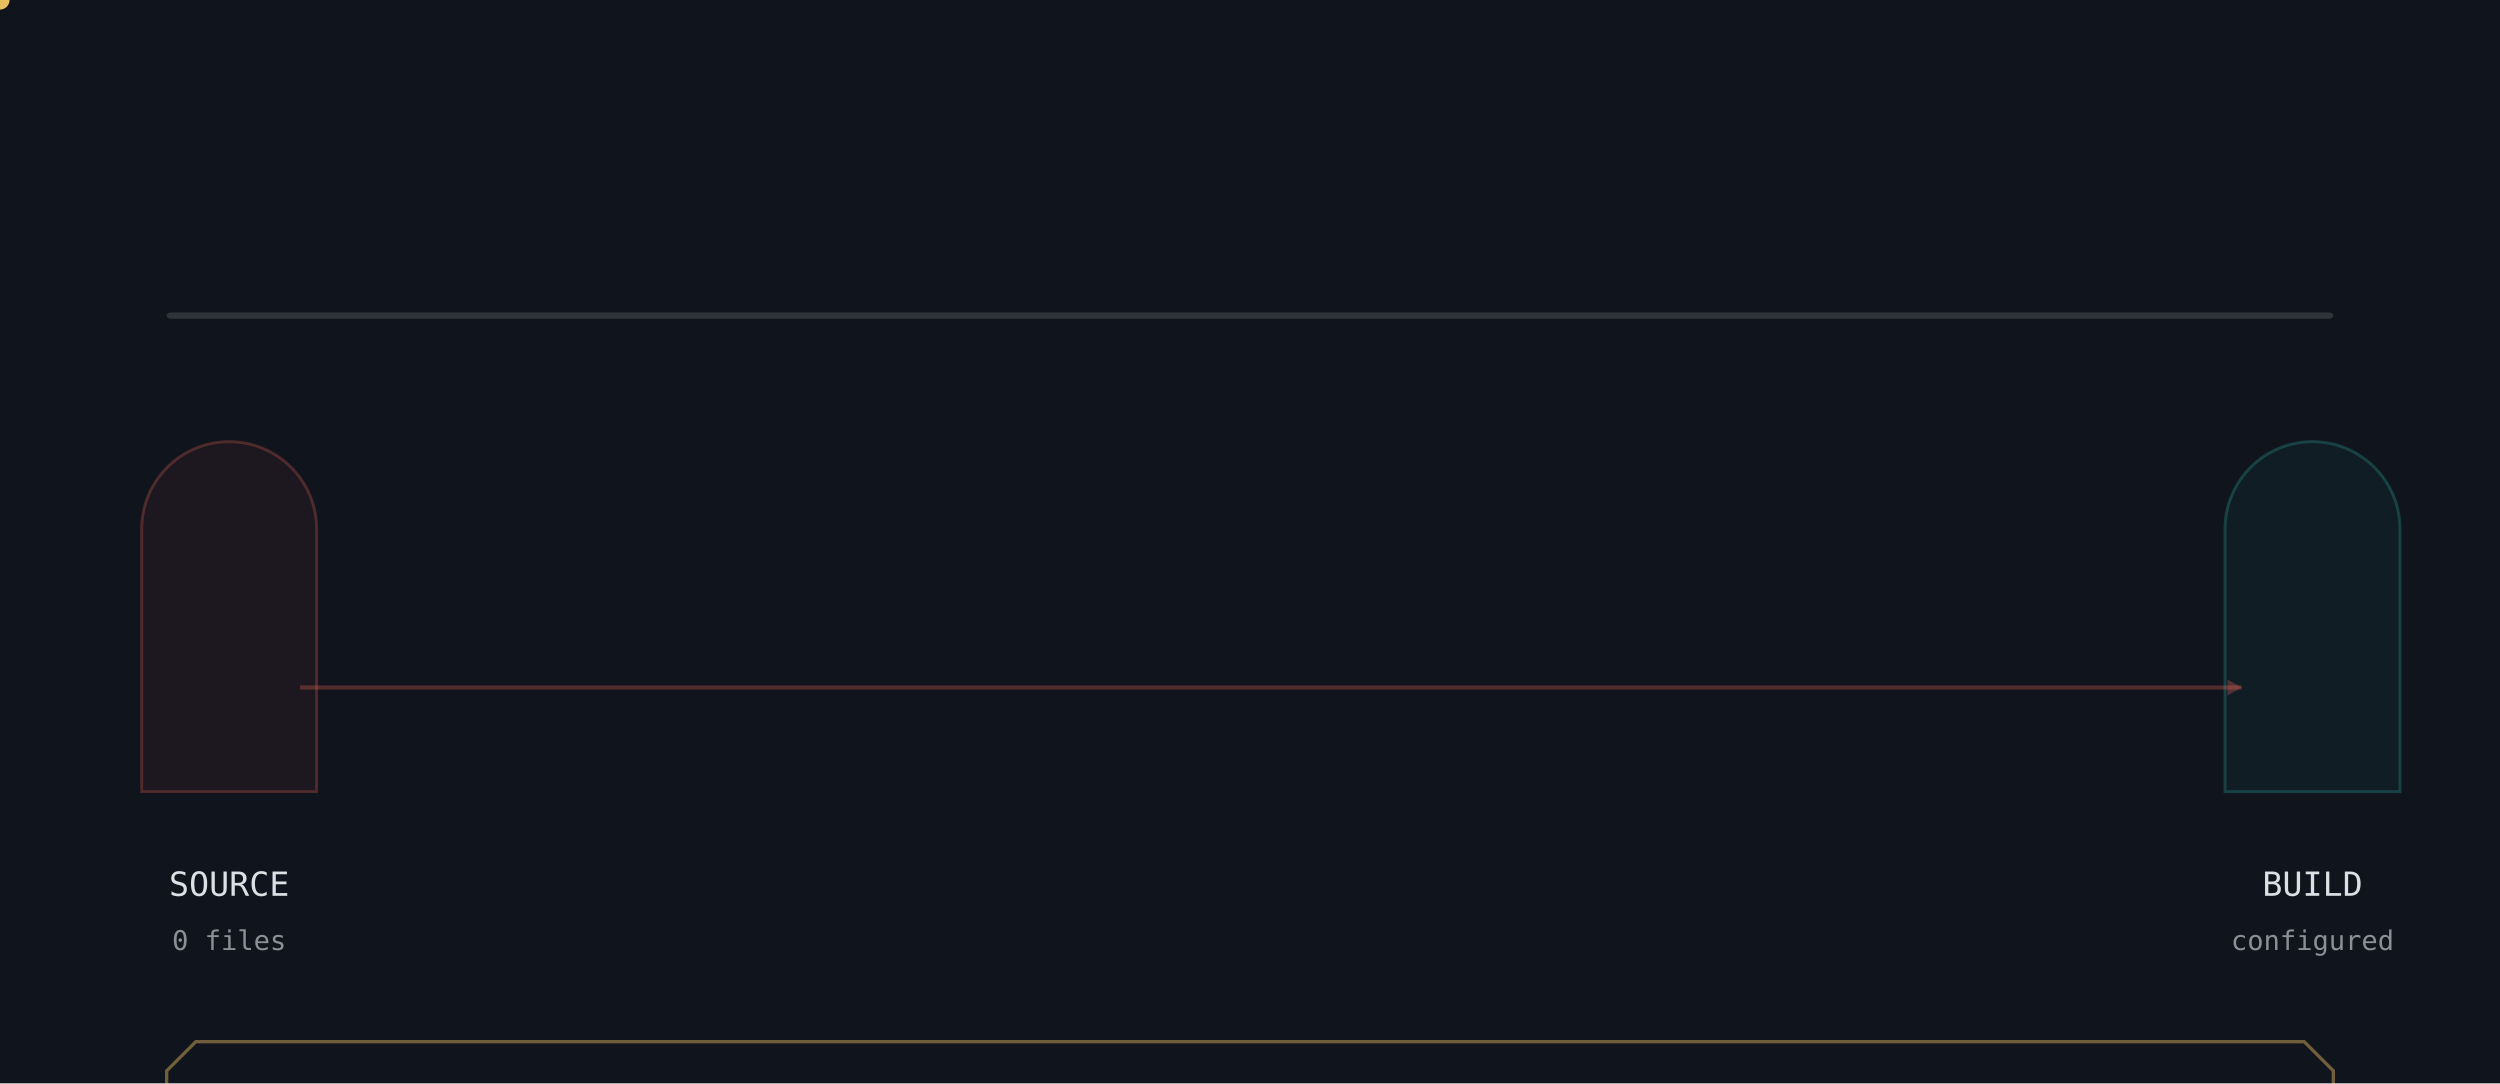
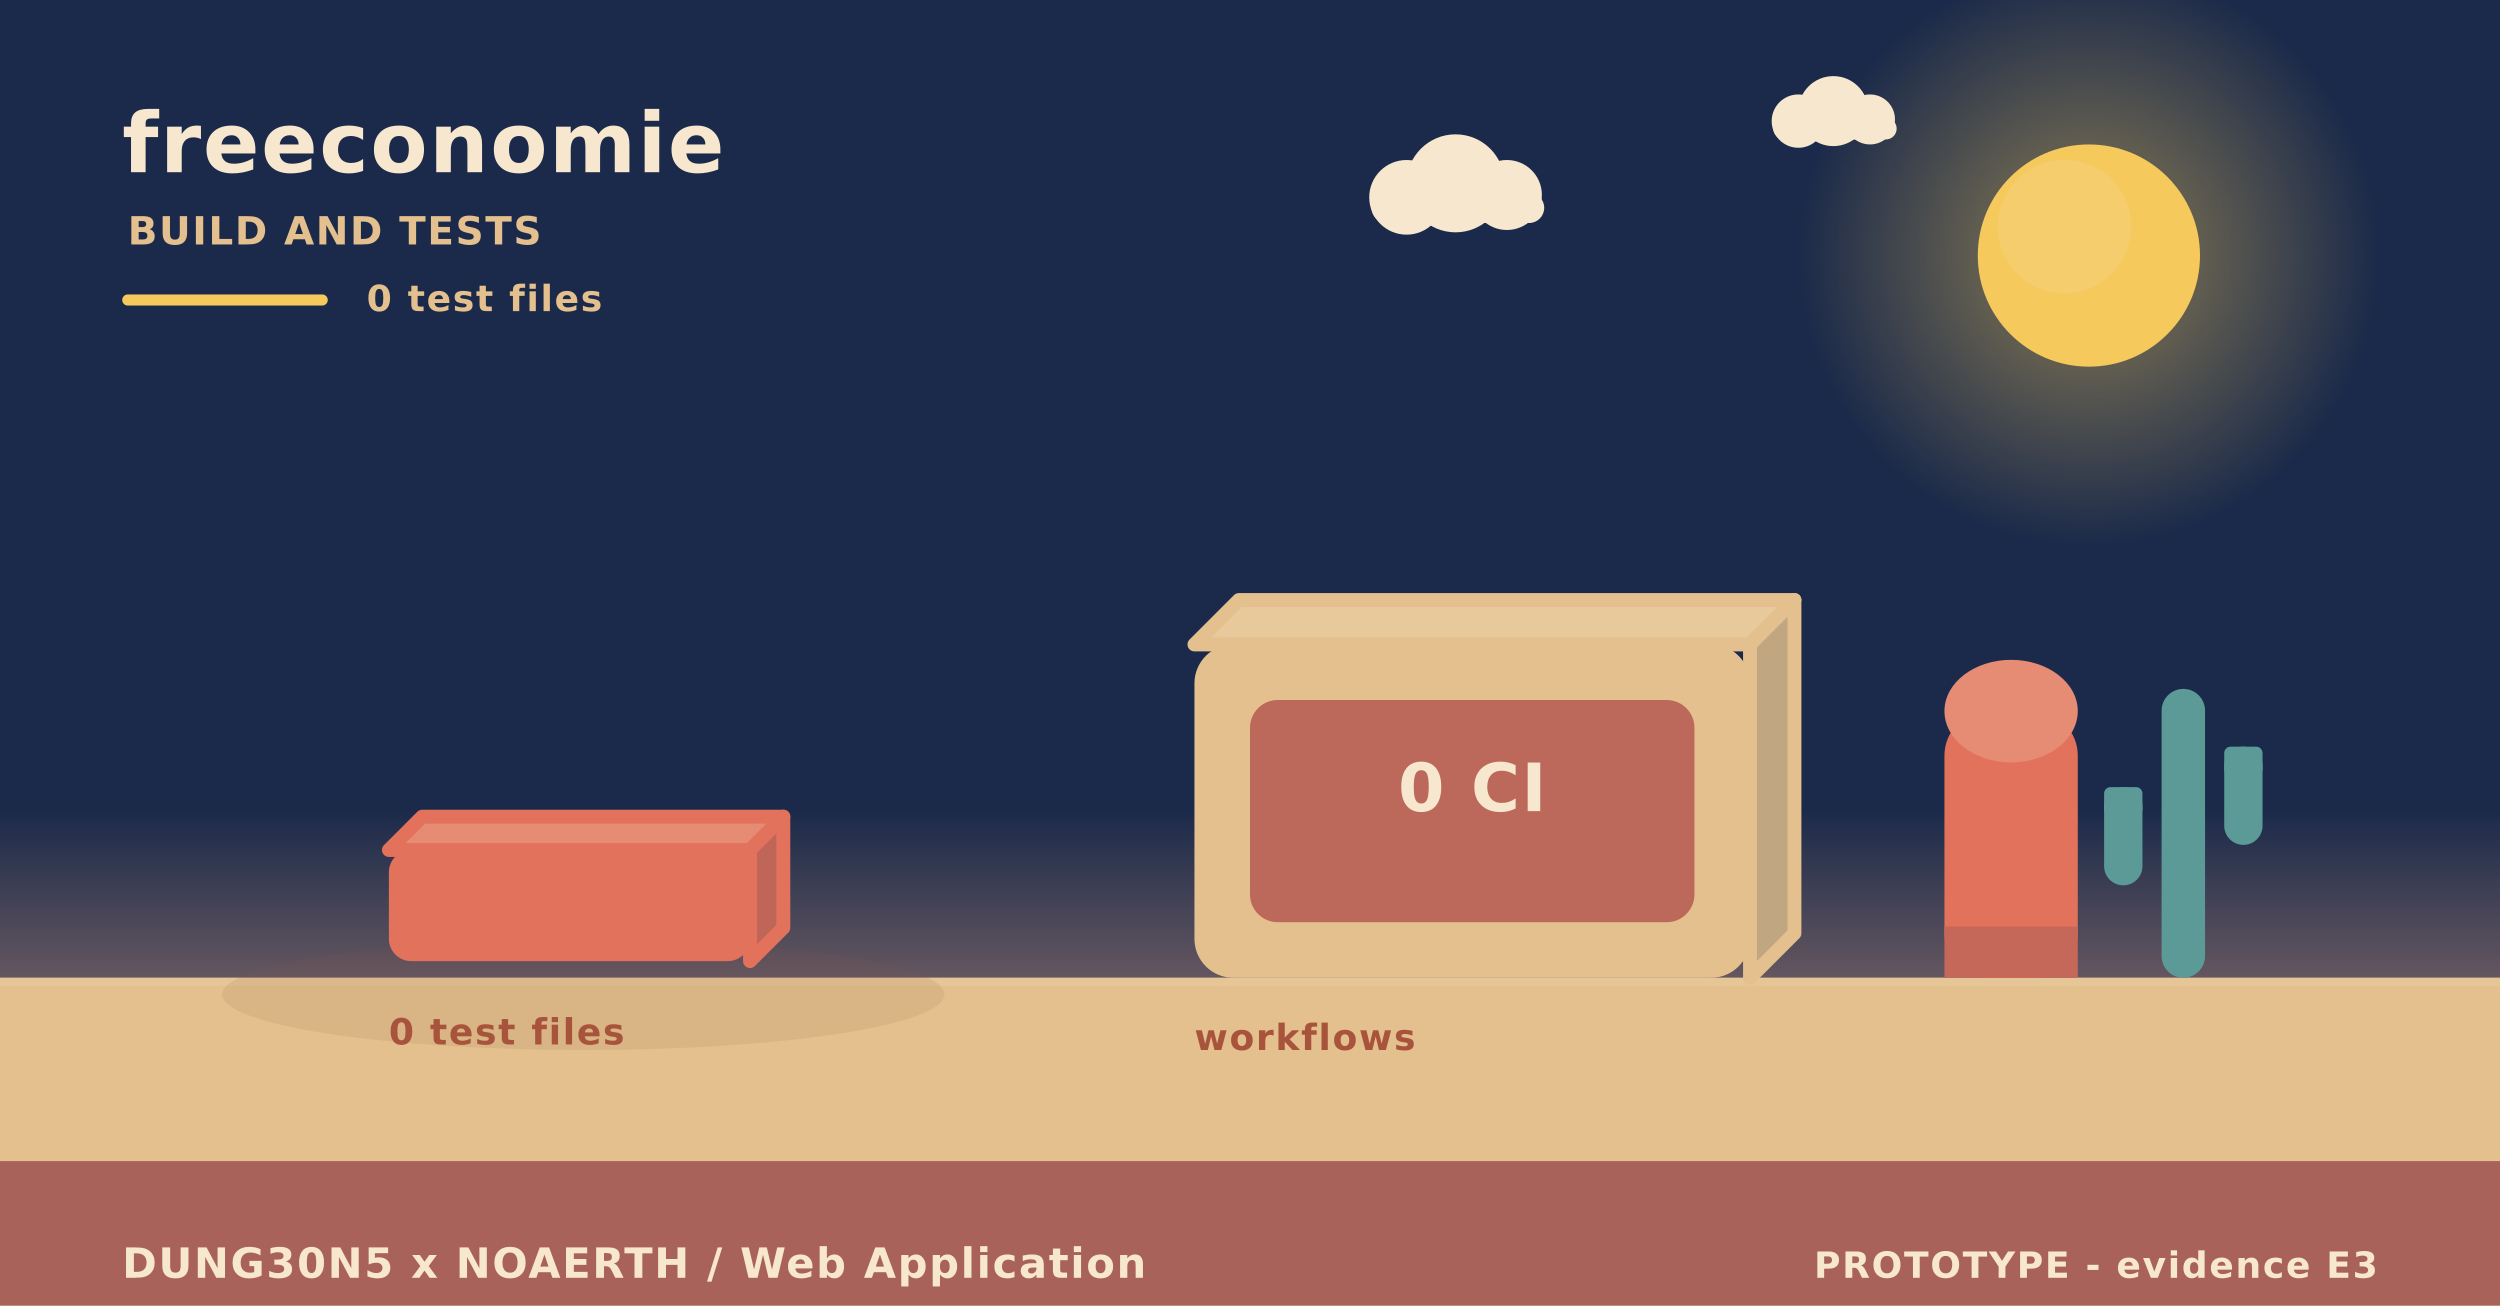
- <svg xmlns="http://www.w3.org/2000/svg" viewBox="0 0 1200 520" width="1200" height="520" role="img" aria-label="freeconomie build evidence">
-   <rect width="1200" height="520" fill="#10141c" />
-   <defs>
-     <linearGradient id="gb" x1="0" y1="0" x2="1" y2="1">
-       <stop offset="0%" stop-color="#ff6b5a" />
-       <stop offset="100%" stop-color="#2ec4b6" />
-     </linearGradient>
-   </defs>
-   <rect x="80.00" y="150.00" width="1040.00" height="3.00" rx="2.00" fill="rgba(242,245,249,0.140)" opacity="1.00" />
-   <path d="M68.00,380.00 L68.00,254.00 A42.00,42.00 0 0 1 152.00,254.00 L152.00,380.00 Z" fill="rgba(255,107,90,0.100)" opacity="0.55" stroke="rgba(255,107,90,0.450)" stroke-width="1.4" />
-   <polygon points="-192.26,189.00 -136.83,221.00 -136.83,157.00 -192.26,125.00" fill="#94793b" opacity="0.95" />
-   <polygon points="-247.68,221.00 -192.26,253.00 -192.26,189.00 -247.68,157.00" fill="#24998e" opacity="0.95" />
-   <polygon points="-192.26,125.00 -136.83,157.00 -192.26,189.00 -247.68,157.00" fill="#ff6b5a" opacity="0.95" />
-   <text x="110" y="430" font-family="ui-monospace,Menlo,monospace" font-size="16" fill="rgba(242,245,249,0.900)" text-anchor="middle">SOURCE</text>
-   <text x="110" y="456" font-family="ui-monospace,Menlo,monospace" font-size="13" fill="rgba(242,245,249,0.550)" text-anchor="middle">0 files</text>
-   <path d="M1068.00,380.00 L1068.00,254.00 A42.00,42.00 0 0 1 1152.00,254.00 L1152.00,380.00 Z" fill="rgba(46,196,182,0.100)" opacity="0.55" stroke="rgba(46,196,182,0.450)" stroke-width="1.4" />
-   <polygon points="673.77,689.00 729.19,721.00 729.19,657.00 673.77,625.00" fill="#94793b" opacity="0.95" />
-   <polygon points="618.34,721.00 673.77,753.00 673.77,689.00 618.34,657.00" fill="#24998e" opacity="0.95" />
-   <polygon points="673.77,625.00 729.19,657.00 673.77,689.00 618.34,657.00" fill="#2ec4b6" opacity="0.95" />
-   <text x="1110" y="430" font-family="ui-monospace,Menlo,monospace" font-size="16" fill="rgba(242,245,249,0.900)" text-anchor="middle">BUILD</text>
-   <text x="1110" y="456" font-family="ui-monospace,Menlo,monospace" font-size="13" fill="rgba(242,245,249,0.550)" text-anchor="middle">configured</text>
-   <line x1="144.00" y1="330.00" x2="1076.00" y2="330.00" stroke="rgba(255,107,90,0.500)" stroke-width="2.00" opacity="0.55" />
-   <polygon points="1076.00,330.00 1069.20,326.20 1069.20,333.80" fill="rgba(255,107,90,0.500)" opacity="0.55" />
-   <g opacity="0.9">
-     <circle cx="0.00" cy="0.00" r="4.60" fill="#ffd166" opacity="1.00" />
-     <animateTransform attributeName="transform" type="translate" values="144.00,330.00 1076.00,330.00" dur="4.833s" begin="0.0s" repeatCount="indefinite" />
-     <animateTransform attributeName="transform" type="translate" values="1076.00,330.00 144.00,330.00" dur="4.833s" begin="2.417s" repeatCount="indefinite" />
+ <svg xmlns="http://www.w3.org/2000/svg" width="900" height="470" viewBox="0 0 900 470" role="img" aria-label="freeconomie - how it is verified">
+   <linearGradient id="skyb" x1="0" y1="0" x2="0" y2="1">
+     <stop offset="0" stop-color="#1b2a4a" />
+     <stop offset="0.62" stop-color="#1b2a4a" />
+     <stop offset="1" stop-color="#f3ad8a" />
+   </linearGradient>
+   <rect width="900" height="470" fill="url(#skyb)" />
+   <radialGradient id="sunb">
+     <stop offset="0.35" stop-color="#f5c95c" stop-opacity="0.34" />
+     <stop offset="1" stop-color="#f5c95c" stop-opacity="0" />
+   </radialGradient>
+   <circle cx="752" cy="92" r="104" fill="url(#sunb)" />
+   <circle cx="752" cy="92" r="40" fill="#f5c95c" />
+   <circle cx="743.2" cy="81.6" r="24" fill="#f5d27e" opacity="0.5" />
+   <g>
+     <circle cx="524" cy="66" r="17.64" fill="#f6e7ce" />
+     <circle cx="506.36" cy="71.04" r="13.44" fill="#f6e7ce" />
+     <circle cx="542.48" cy="70.2" r="12.6" fill="#f6e7ce" />
+     <rect x="493.76" y="69.36" width="62.16" height="10.92" rx="5.46" fill="#f6e7ce" />
+     <animateTransform attributeName="transform" type="translate" values="0 0;24 0;0 0" dur="36s" begin="0s" repeatCount="indefinite" />
  </g>
-   <path d="M94.00,500.00 H1106.00 L1120.00,514.00 V546.00 L1106.00,560.00 H94.00 L80.00,546.00 V514.00 Z" fill="none" stroke="rgba(255,209,102,0.500)" stroke-width="1.60" opacity="0.80" />
-   <text x="600" y="536" font-family="ui-monospace,Menlo,monospace" font-size="16" fill="rgba(255,209,102,0.950)" text-anchor="middle">no test suite present in this repository — shown as measured, not implied</text>
+   <g>
+     <circle cx="660" cy="40" r="12.6" fill="#f6e7ce" />
+     <circle cx="647.4" cy="43.6" r="9.6" fill="#f6e7ce" />
+     <circle cx="673.2" cy="43" r="9" fill="#f6e7ce" />
+     <rect x="638.4" y="42.4" width="44.4" height="7.8" rx="3.9" fill="#f6e7ce" />
+     <animateTransform attributeName="transform" type="translate" values="0 0;-18 0;0 0" dur="46s" begin="3s" repeatCount="indefinite" />
+   </g>
+   <rect x="0" y="352" width="900" height="118" fill="#e3c08d" />
+   <rect x="0" y="352" width="900" height="3" fill="#e6c596" />
+   <text x="44" y="62" font-family="Verdana,DejaVu Sans,sans-serif" font-size="30" font-weight="700" letter-spacing="0.6" fill="#f6e7ce" text-anchor="start">freeconomie</text>
+   <text x="46" y="88" font-family="Verdana,DejaVu Sans,sans-serif" font-size="14" font-weight="700" letter-spacing="0.6" fill="#e3c08d" text-anchor="start">BUILD AND TESTS</text>
+   <rect x="44" y="106" width="74" height="4" rx="2" fill="#f5c95c" />
+   <text x="132" y="112" font-family="Verdana,DejaVu Sans,sans-serif" font-size="13" font-weight="700" letter-spacing="0.6" fill="#e3c08d" text-anchor="start">0 test files</text>
+   <ellipse cx="210" cy="358" rx="130" ry="20" fill="rgba(138,90,68,0.11)" />
+   <g>
+     <path d="M140,306 L270,306 L282,294 L152,294 Z" fill="#e68c74" stroke="#e2725b" stroke-width="5" stroke-linejoin="round" />
+     <path d="M270,306 L282,294 L282,334 L270,346 Z" fill="#c06658" stroke="#e2725b" stroke-width="5" stroke-linejoin="round" />
+     <rect x="140" y="306" width="130" height="40" rx="8" fill="#e2725b" />
+     <animateTransform attributeName="transform" type="translate" values="0 10;0 0" dur="0.8s" begin="0.5s" fill="freeze" />
+   </g>
+   <text x="140" y="376" font-family="Verdana,DejaVu Sans,sans-serif" font-size="13" font-weight="700" letter-spacing="0.6" fill="#a8543c" text-anchor="start">0 test files</text>
+   <path d="M430,232 L630,232 L646,216 L446,216 Z" fill="#e7c99b" stroke="#e3c08d" stroke-width="5" stroke-linejoin="round" />
+   <path d="M630,232 L646,216 L646,336 L630,352 Z" fill="#c1a682" stroke="#e3c08d" stroke-width="5" stroke-linejoin="round" />
+   <rect x="430" y="232" width="200" height="120" rx="14" fill="#e3c08d" />
+   <rect x="450" y="252" width="160" height="80" rx="10" fill="#ba6458" opacity="0.94" />
+   <text x="530" y="292" font-family="Verdana,DejaVu Sans,sans-serif" font-size="24" font-weight="700" letter-spacing="0.6" fill="#f6e7ce" text-anchor="middle">0 CI</text>
+   <text x="430" y="378" font-family="Verdana,DejaVu Sans,sans-serif" font-size="13" font-weight="700" letter-spacing="0.6" fill="#a8543c" text-anchor="start">workflows</text>
+   <rect x="700" y="256" width="48" height="96" rx="16" fill="#e2725b" />
+   <ellipse cx="724" cy="256" rx="24" ry="18.46" fill="#e68c74" />
+   <rect x="700" y="333.54" width="48" height="18.46" fill="#c66859" />
+   <rect x="778.18" y="248" width="15.64" height="104" rx="7.82" fill="#5b9a97" />
+   <rect x="757.48" y="283.36" width="13.8" height="35.36" rx="6.9" fill="#5b9a97" />
+   <rect x="757.48" y="283.36" width="13.8" height="10.4" rx="2.3" fill="#5b9a97" />
+   <rect x="800.72" y="268.8" width="13.8" height="35.36" rx="6.9" fill="#5b9a97" />
+   <rect x="800.72" y="268.8" width="13.8" height="10.4" rx="2.3" fill="#5b9a97" />
+   <rect x="0" y="418" width="900" height="52" rx="0" fill="#a65c56" opacity="0.94" />
+   <text x="44" y="460" font-family="Verdana,DejaVu Sans,sans-serif" font-size="15" font-weight="700" letter-spacing="0.6" fill="#f6e7ce" text-anchor="start">DUNG30N5 x NOAERTH  /  Web Application</text>
+   <text x="856" y="460" font-family="Verdana,DejaVu Sans,sans-serif" font-size="13" font-weight="700" letter-spacing="0.6" fill="#f6e7ce" text-anchor="end">PROTOTYPE  -  evidence E3</text>
</svg>
